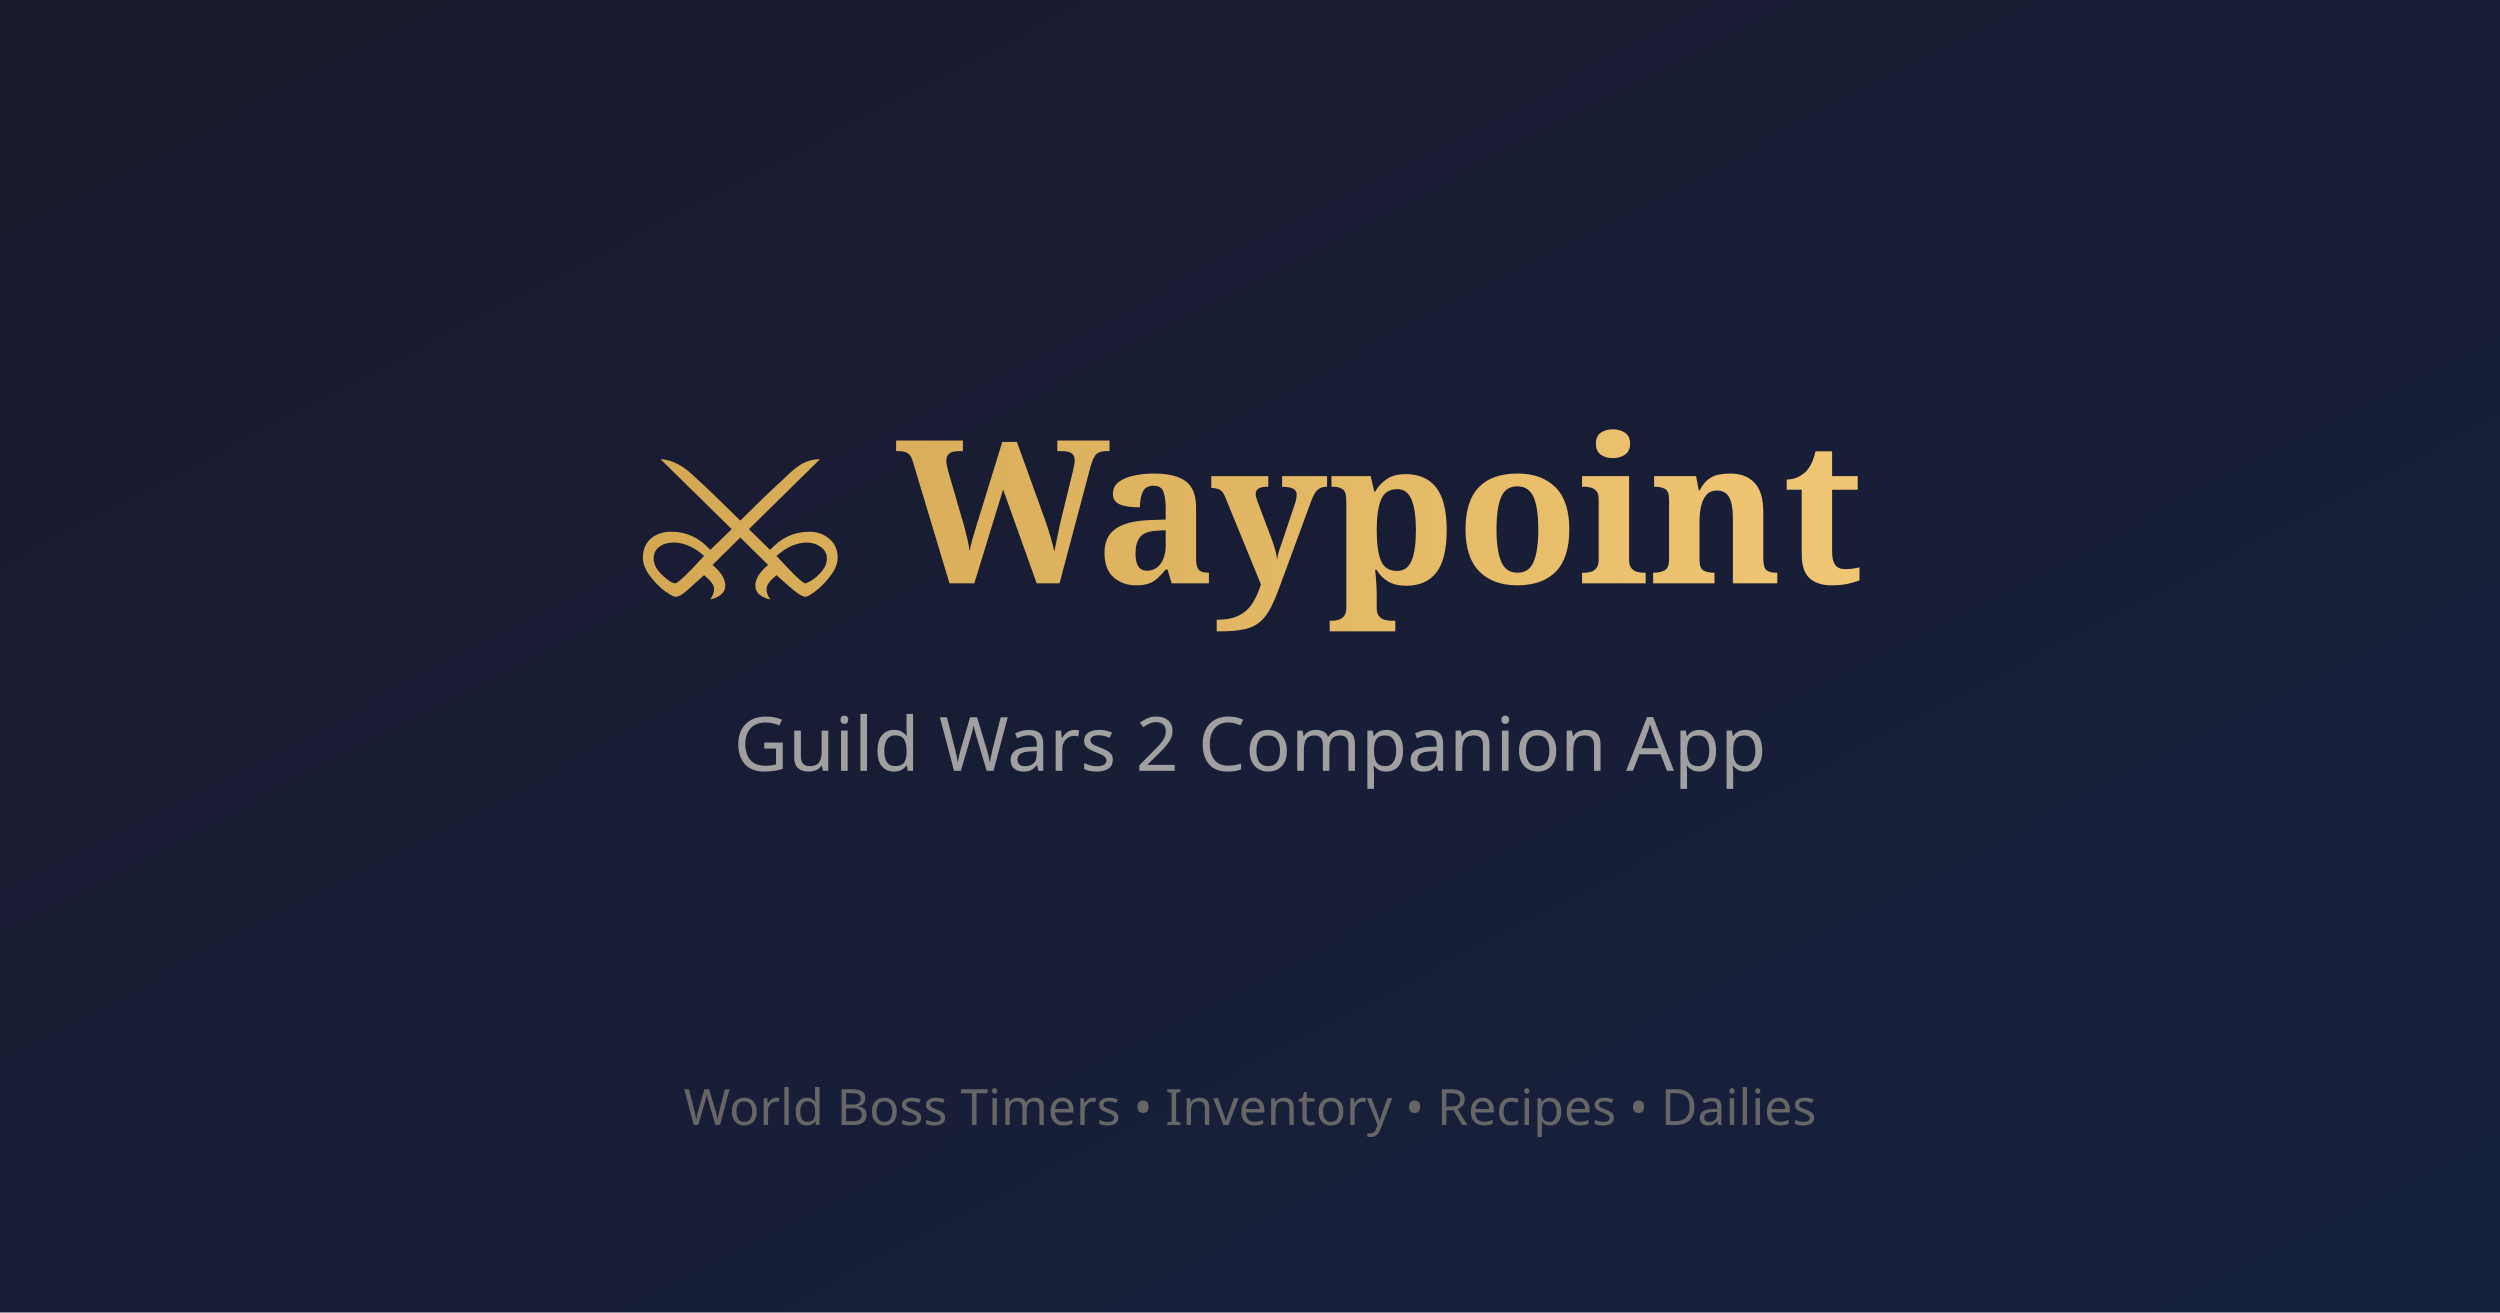
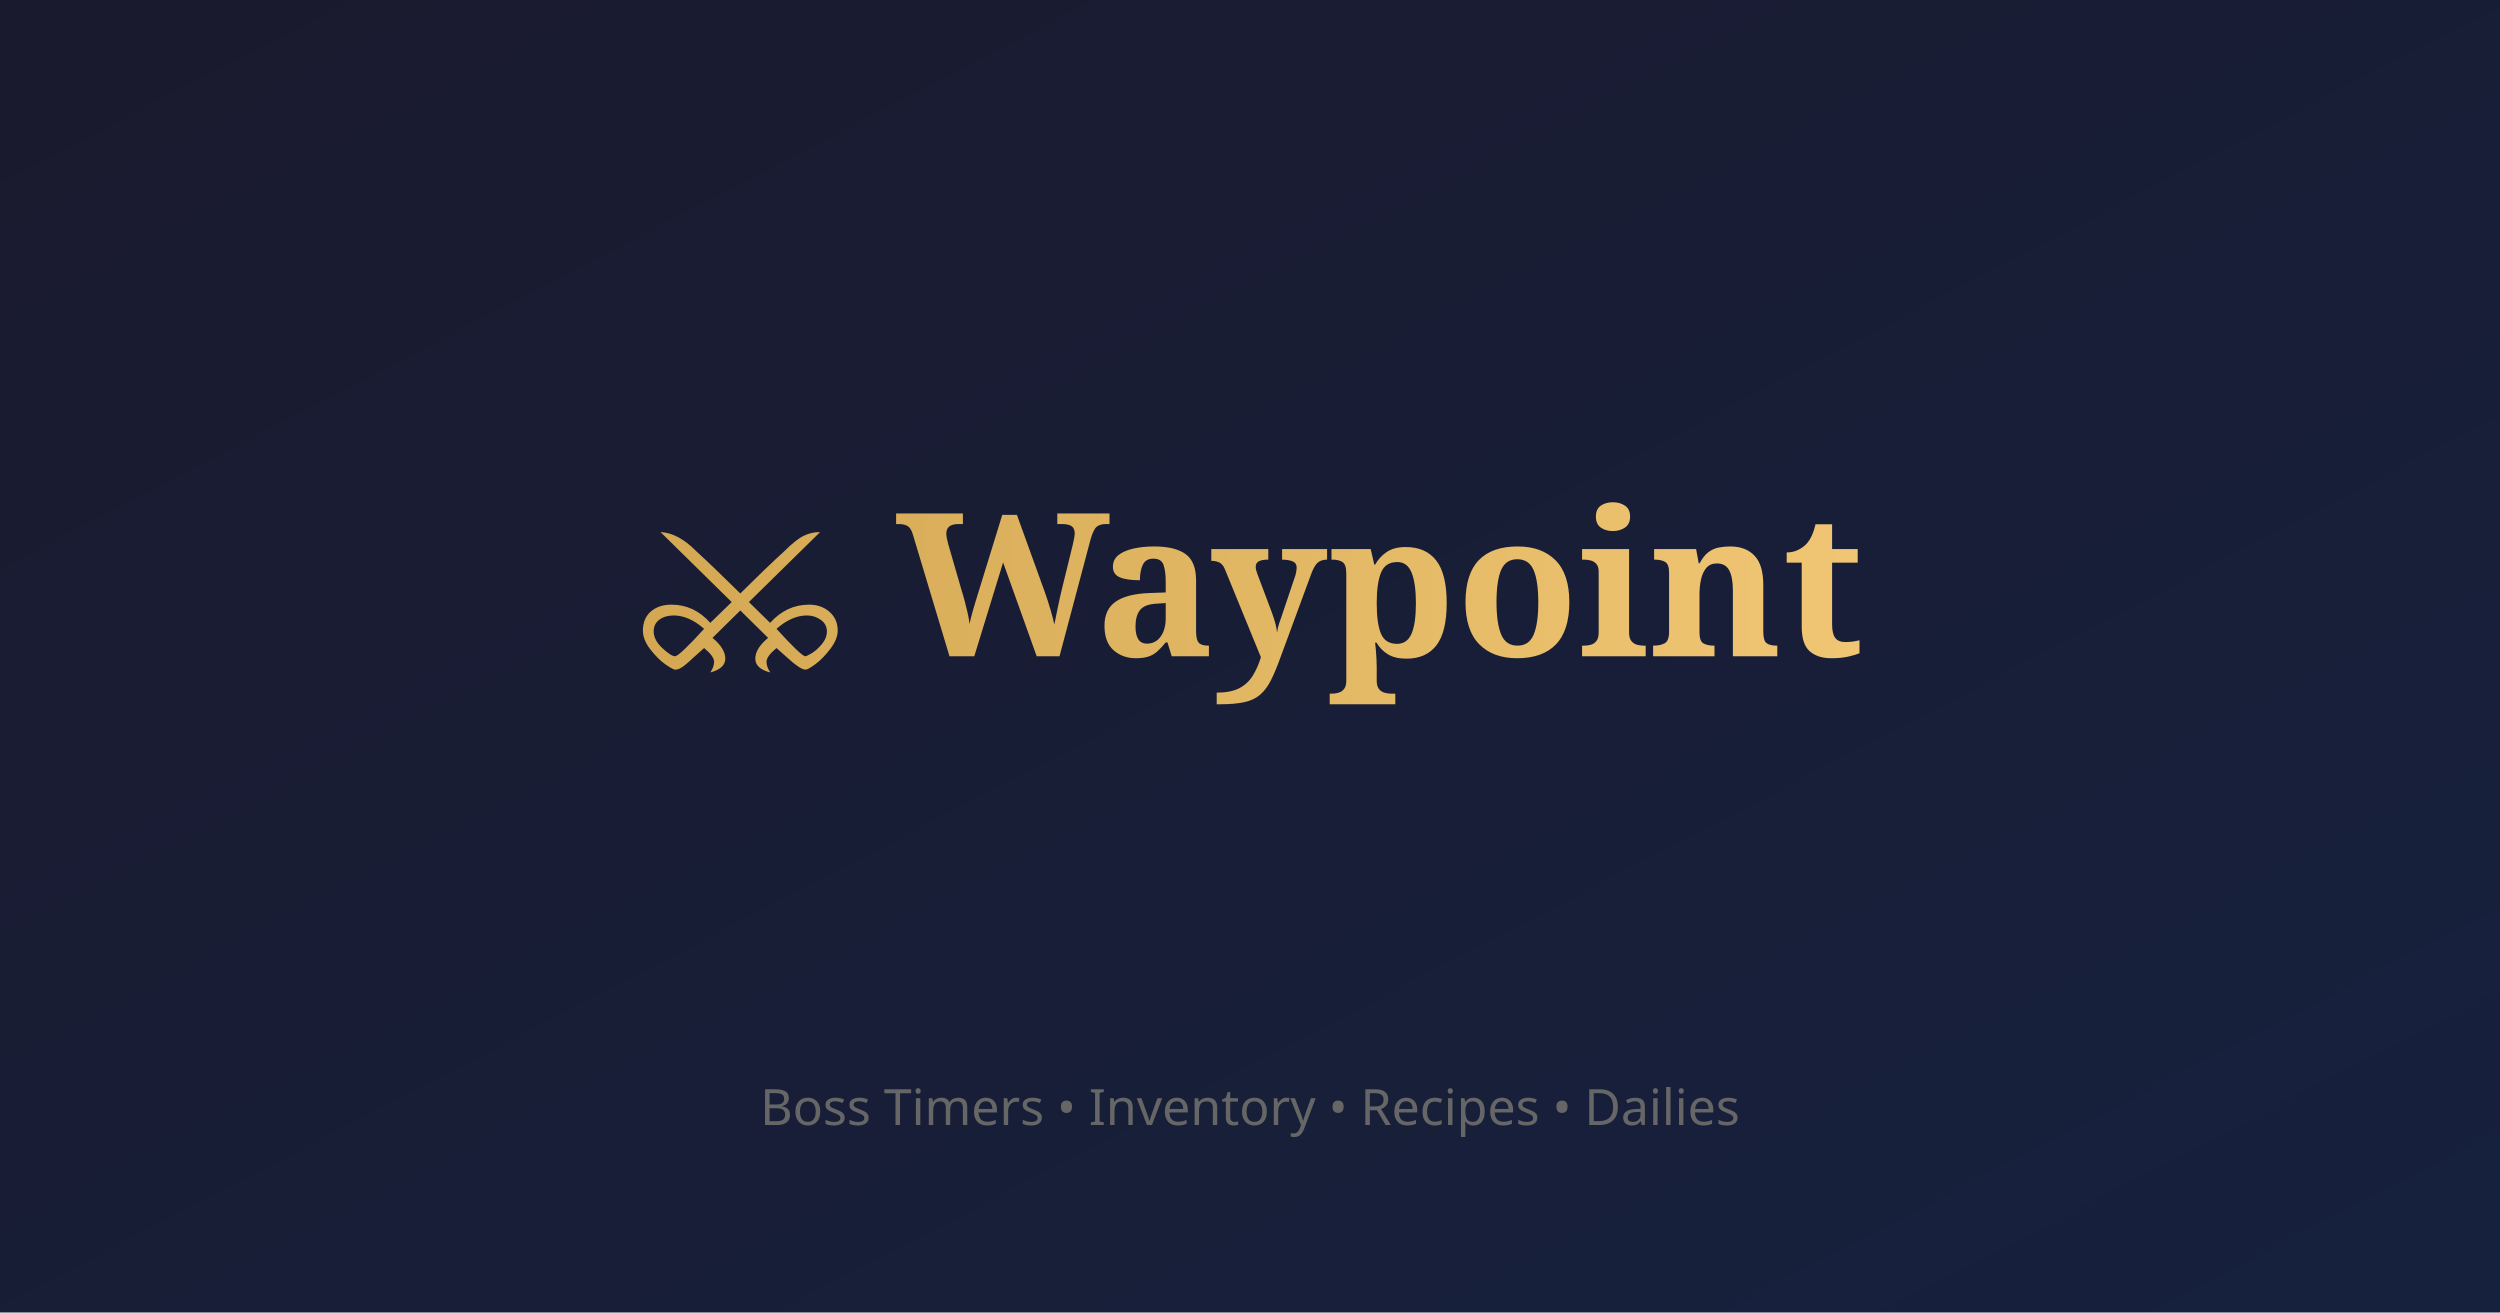
<svg xmlns="http://www.w3.org/2000/svg" width="1200" height="630">
  <defs>
    <linearGradient id="bg" x1="0%" y1="0%" x2="100%" y2="100%">
      <stop offset="0%" style="stop-color:#1a1a2e" />
      <stop offset="100%" style="stop-color:#16213e" />
    </linearGradient>
    <linearGradient id="gold" x1="0%" y1="0%" x2="100%" y2="0%">
      <stop offset="0%" style="stop-color:#d4a853" />
      <stop offset="100%" style="stop-color:#f0c674" />
    </linearGradient>
  </defs>
  <rect width="1200" height="630" fill="url(#bg)" />
-   <text x="600" y="280" font-family="serif" font-size="96" fill="url(#gold)" text-anchor="middle" font-weight="bold">⚔ Waypoint</text>
-   <text x="600" y="370" font-family="sans-serif" font-size="36" fill="#a0a0a0" text-anchor="middle">Guild Wars 2 Companion App</text>
-   <text x="600" y="540" font-family="sans-serif" font-size="24" fill="#666" text-anchor="middle">World Boss Timers • Inventory • Recipes • Dailies</text>
+   <text x="600" y="315" font-family="serif" font-size="96" fill="url(#gold)" text-anchor="middle" font-weight="bold">⚔ Waypoint</text>
+   <text x="600" y="540" font-family="sans-serif" font-size="24" fill="#666" text-anchor="middle">Boss Timers • Inventory • Recipes • Dailies</text>
</svg>
